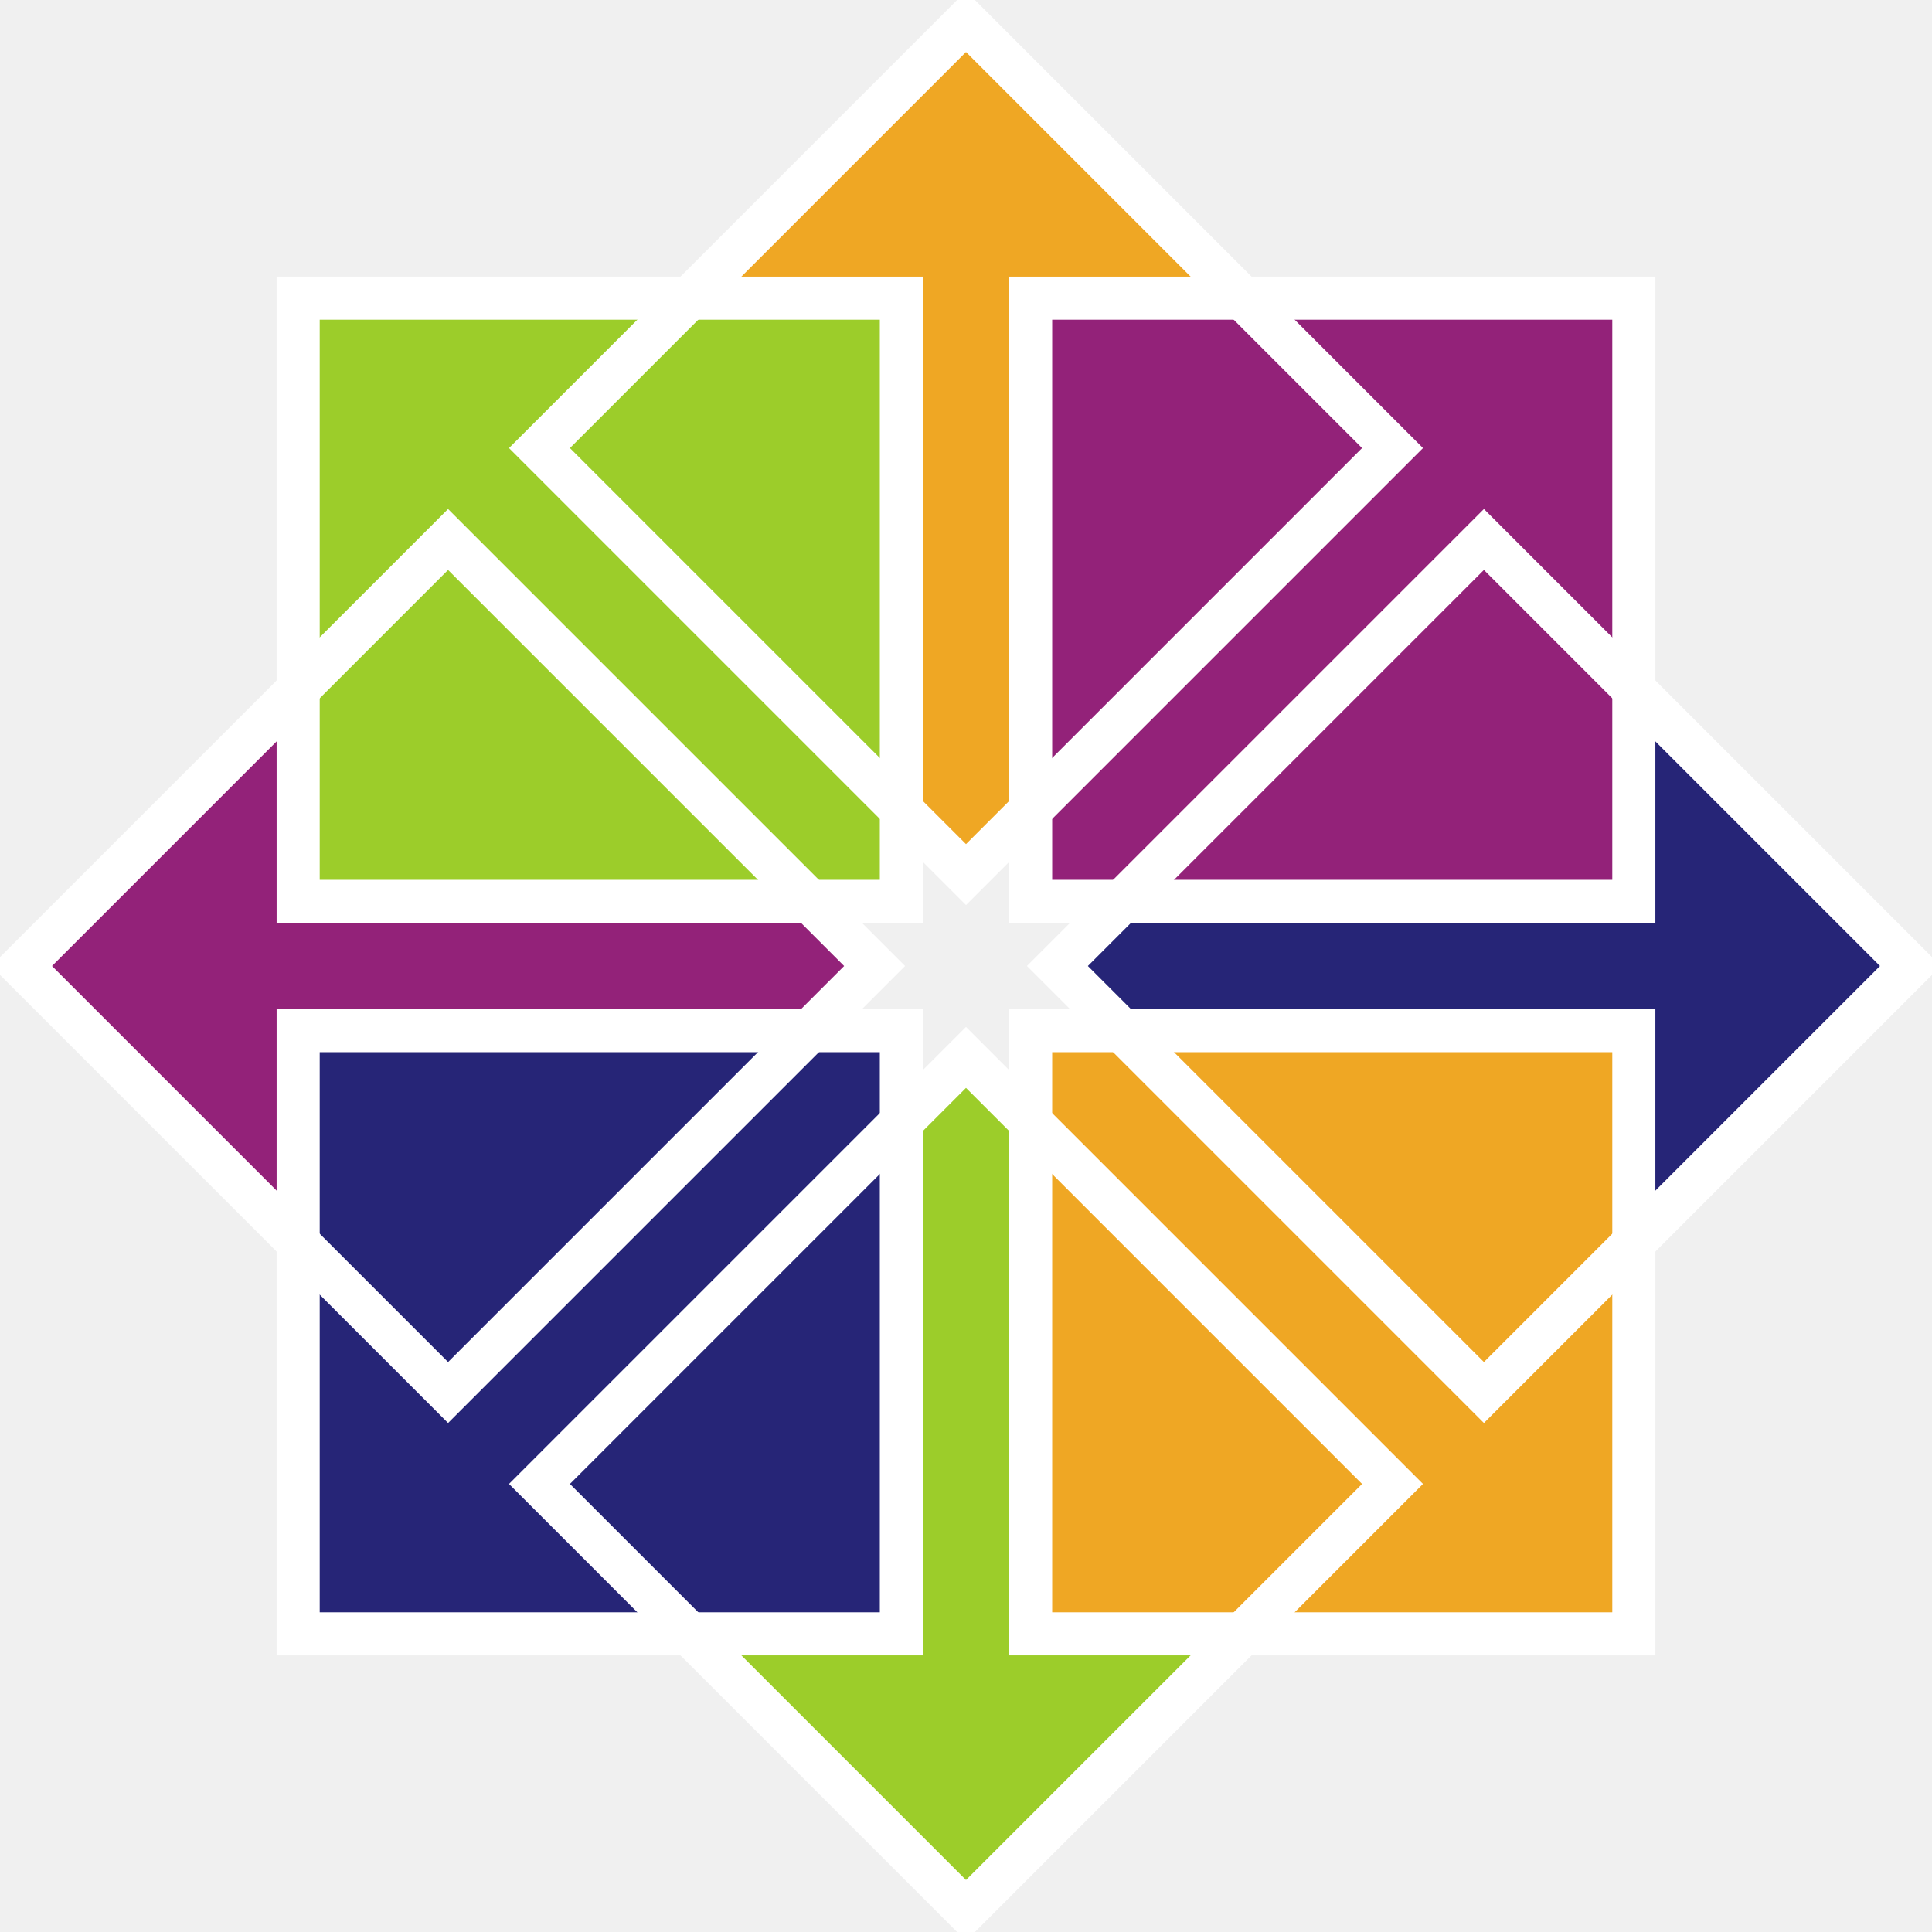
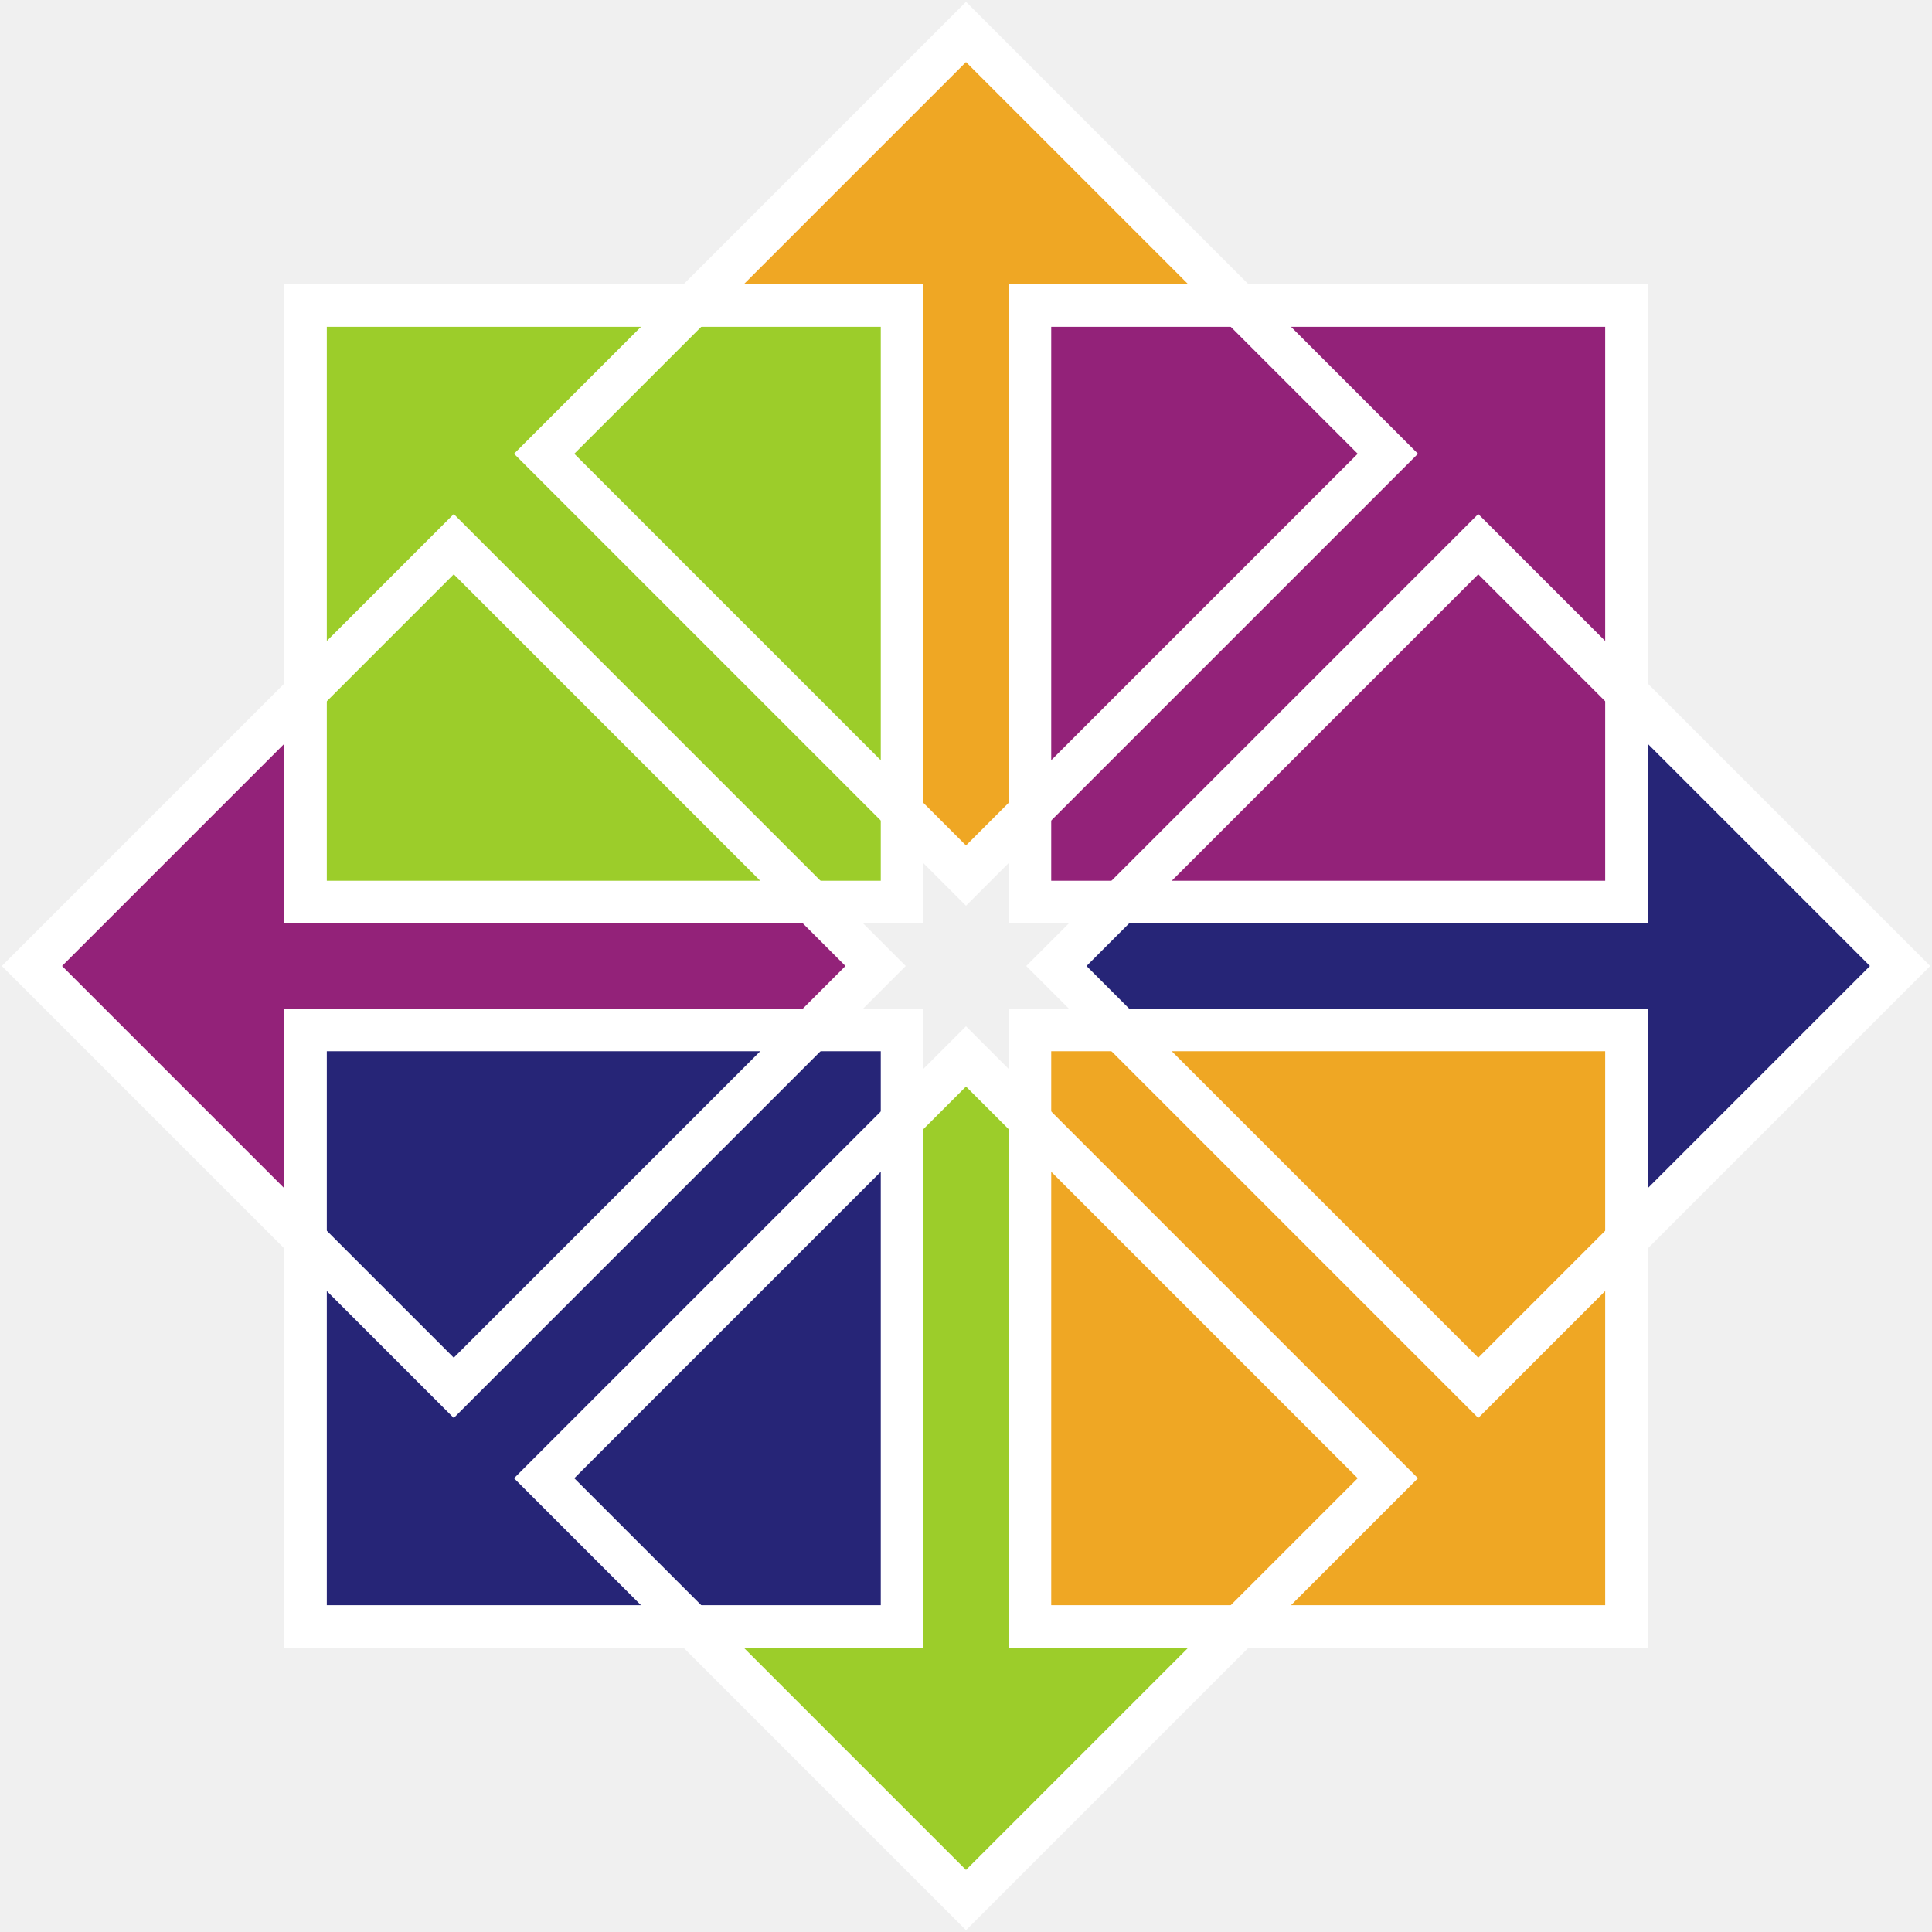
<svg xmlns="http://www.w3.org/2000/svg" width="637.795" height="637.795" id="svg3037" version="1.0">
  <defs id="defs3039">
    <clipPath clipPathUnits="userSpaceOnUse" id="clipPath4429">
      <g transform="matrix(0.9947658,0,0,1,1.786099,0)" id="g4431">
        <path style="fill:#efa724;fill-opacity:1;fill-rule:evenodd;stroke:none;stroke-width:30;stroke-linecap:round;stroke-linejoin:round;marker:none;marker-start:none;marker-mid:none;marker-end:none;stroke-miterlimit:4;stroke-dasharray:none;stroke-dashoffset:0;stroke-opacity:1;visibility:visible;display:inline;overflow:visible" d="M 322.541,2800.938 L 318.106,2806.667 L 313.671,2800.938 L 313.671,2757.795 L 294.732,2757.795 L 318.106,2732.258 L 341.238,2757.795 L 322.541,2757.795 L 322.541,2800.938 z" id="path4433" />
      </g>
    </clipPath>
    <clipPath clipPathUnits="userSpaceOnUse" id="clipPath10282">
      <rect y="2559.697" x="179.241" height="262.632" width="262.632" id="rect10284" style="fill:#8c8c8c;fill-opacity:0.955;stroke:#000000;stroke-width:1.758;stroke-linecap:round;stroke-linejoin:miter;stroke-miterlimit:4;stroke-dasharray:none;stroke-dashoffset:0;stroke-opacity:0.089" clip-path="none" />
    </clipPath>
  </defs>
-   <g id="layer1" transform="translate(141.1746,82.46481)">
-     <flowRoot xml:space="preserve" id="flowRoot4368" style="font-size:10px;font-style:normal;font-variant:normal;font-weight:200;font-stretch:normal;text-align:start;line-height:125%;writing-mode:lr-tb;text-anchor:start;fill:#000000;fill-opacity:1;stroke:none;stroke-width:1px;stroke-linecap:butt;stroke-linejoin:miter;stroke-opacity:1;font-family:Denmark;-inkscape-font-specification:Denmark Ultra-Light">
-       <flowRegion id="flowRegion4370">
-         <rect id="rect4372" width="240" height="62" x="232" y="-328.693" />
-       </flowRegion>
-       <flowPara id="flowPara4374" />
-     </flowRoot>
-     <flowRoot xml:space="preserve" id="flowRoot4519" style="font-size:10px;font-style:normal;font-variant:normal;font-weight:200;font-stretch:normal;text-align:start;line-height:125%;writing-mode:lr-tb;text-anchor:start;fill:#000000;fill-opacity:1;stroke:none;stroke-width:1px;stroke-linecap:butt;stroke-linejoin:miter;stroke-opacity:1;font-family:Denmark;-inkscape-font-specification:Denmark Ultra-Light" transform="translate(0,4)">
+   <g id="layer1" transform="translate(-161.3039,949.395)">
+     <rect style="opacity:1;fill:#ffffff;fill-opacity:0;stroke:none;stroke-width:2.48;stroke-linecap:round;stroke-linejoin:round;stroke-miterlimit:4;stroke-dasharray:none;stroke-dashoffset:0;stroke-opacity:1" id="CENTOSARTWORK" width="637.795" height="637.795" x="161.304" y="-949.395" />
+     <flowRoot xml:space="preserve" id="flowRoot4519" style="font-size:10px;font-style:normal;font-variant:normal;font-weight:200;font-stretch:normal;text-align:start;line-height:125%;writing-mode:lr-tb;text-anchor:start;fill:#000000;fill-opacity:1;stroke:none;stroke-width:1px;stroke-linecap:butt;stroke-linejoin:miter;stroke-opacity:1;font-family:Denmark;-inkscape-font-specification:Denmark Ultra-Light" transform="matrix(2,0,0,2,-161.3039,319.5997)">
      <flowRegion id="flowRegion4521">
        <rect id="rect4523" width="299.813" height="299.813" x="36.77" y="133.123" />
      </flowRegion>
      <flowPara id="flowPara4525" style="font-size:30px" />
    </flowRoot>
-     <g id="g6491" transform="matrix(2.010124,0,0,2.010124,-109.1319,-1590.454)" />
-     <g clip-path="url(#clipPath10282)" transform="matrix(1.018537,0,0,1.018537,-555.2734,-828.3986)" id="g3880" style="stroke:#ffffff;stroke-width:0.354;stroke-miterlimit:4;stroke-dasharray:none;stroke-opacity:1" />
-     <g transform="translate(-263.4239,-856.5738)" id="g10302">
+     <g id="g6491" transform="matrix(4.020247,0,0,4.020247,-379.5677,-2869.309)" />
+     <g clip-path="url(#clipPath10282)" transform="matrix(2.037073,0,0,2.037073,-1271.851,-1345.197)" id="g3880" style="stroke:#ffffff;stroke-width:0.354;stroke-miterlimit:4;stroke-dasharray:none;stroke-opacity:1" />
+     <g transform="matrix(2,0,0,2,-688.1517,-1401.548)" id="g10302">
      <g id="g10304" transform="matrix(1.066666,0,0,1,-26.9356,-4.1328125e-5)" />
      <g transform="matrix(1.072279,0,0,1,-28.85079,-4.1328125e-5)" id="g10308" clip-path="url(#clipPath4429)" />
    </g>
-     <g id="CENTOSARTWORK" transform="matrix(0.9,0,0,0.9,-25.79756,-757.0075)">
+     <g id="g9335" transform="matrix(0.8901098,0,0,0.8901098,278.9173,-1613.021)">
      <g transform="matrix(1.180868,0,0,1.180868,586.4208,-1141.372)" id="g13583">
        <g id="g13467" transform="translate(-556.8334,-494.556)">
          <g id="g13395" transform="matrix(0,-3.777077,3.777077,0,-6968.629,3636.305)">
            <g transform="translate(16.27951,-899.1672)" id="g13397">
              <g id="g13399" transform="matrix(1.066666,0,0,1,-26.9356,-4.1328125e-5)">
                <path id="path13401" d="M 323.367,2798.161 L 317.96,2803.962 L 312.554,2798.161 L 312.554,2757.335 L 294.541,2757.335 L 317.96,2732.437 L 340.985,2757.335 L 323.367,2757.335 L 323.367,2798.161 z" style="fill:#932279;fill-opacity:1;fill-rule:evenodd;stroke:none;stroke-width:30;stroke-linecap:round;stroke-linejoin:round;marker:none;marker-start:none;marker-mid:none;marker-end:none;stroke-miterlimit:4;stroke-dasharray:none;stroke-dashoffset:0;stroke-opacity:1;visibility:visible;display:inline;overflow:visible" />
              </g>
              <g transform="matrix(1.072279,0,0,1,-28.85079,-4.1328125e-5)" id="g13405" clip-path="url(#clipPath4429)" />
            </g>
          </g>
          <g transform="matrix(3.777077,0,0,3.777077,-988.7098,-4824.494)" id="g13407">
            <g id="g13409" transform="translate(16.27951,-899.1672)">
              <g transform="matrix(1.066666,0,0,1,-26.9356,-4.1328125e-5)" id="g13411">
                <path style="fill:#efa724;fill-opacity:1;fill-rule:evenodd;stroke:none;stroke-width:30;stroke-linecap:round;stroke-linejoin:round;marker:none;marker-start:none;marker-mid:none;marker-end:none;stroke-miterlimit:4;stroke-dasharray:none;stroke-dashoffset:0;stroke-opacity:1;visibility:visible;display:inline;overflow:visible" d="M 323.367,2798.161 L 317.96,2803.962 L 312.554,2798.161 L 312.554,2757.335 L 294.541,2757.335 L 317.96,2732.437 L 340.985,2757.335 L 323.367,2757.335 L 323.367,2798.161 z" id="path13413" />
              </g>
              <g clip-path="url(#clipPath4429)" id="g13417" transform="matrix(1.072279,0,0,1,-28.85079,-4.1328125e-5)" />
            </g>
          </g>
          <g id="g13419" transform="matrix(0,3.777077,-3.777077,0,10868.313,1216.913)">
            <g transform="matrix(1.066666,0,0,1,-26.9356,-4.1328125e-5)" id="g13421">
              <path style="fill:#262577;fill-opacity:1;fill-rule:evenodd;stroke:none;stroke-width:30;stroke-linecap:round;stroke-linejoin:round;marker:none;marker-start:none;marker-mid:none;marker-end:none;stroke-miterlimit:4;stroke-dasharray:none;stroke-dashoffset:0;stroke-opacity:1;visibility:visible;display:inline;overflow:visible" d="M 323.367,2798.161 L 317.96,2803.962 L 312.554,2798.161 L 312.554,2757.335 L 294.541,2757.335 L 317.96,2732.437 L 340.985,2757.335 L 323.367,2757.335 L 323.367,2798.161 z" id="path13423" />
            </g>
            <g clip-path="url(#clipPath4429)" id="g13427" transform="matrix(1.072279,0,0,1,-28.85079,-4.1328125e-5)" />
          </g>
          <g transform="matrix(-3.777077,0,0,-3.777077,1492.17,9616.223)" id="g13429">
            <g id="g13431" transform="translate(16.27951,-899.1672)">
              <g transform="matrix(1.066666,0,0,1,-26.9356,-4.1328125e-5)" id="g13433">
                <path style="fill:#9ccd2a;fill-opacity:1;fill-rule:evenodd;stroke:none;stroke-width:30;stroke-linecap:round;stroke-linejoin:round;marker:none;marker-start:none;marker-mid:none;marker-end:none;stroke-miterlimit:4;stroke-dasharray:none;stroke-dashoffset:0;stroke-opacity:1;visibility:visible;display:inline;overflow:visible" d="M 323.367,2798.161 L 317.96,2803.962 L 312.554,2798.161 L 312.554,2757.335 L 294.541,2757.335 L 317.96,2732.437 L 340.985,2757.335 L 323.367,2757.335 L 323.367,2798.161 z" id="path13435" />
              </g>
              <g clip-path="url(#clipPath4429)" id="g13439" transform="matrix(1.072279,0,0,1,-28.85079,-4.1328125e-5)" />
            </g>
          </g>
          <g transform="matrix(3.777077,0,0,3.777077,-2493.849,-6445.18)" id="g13441">
            <rect style="fill:#9ccd2a;fill-opacity:1;stroke:#ffffff;stroke-width:3.543;stroke-linecap:butt;stroke-linejoin:miter;stroke-miterlimit:4;stroke-dasharray:none;stroke-dashoffset:0;stroke-opacity:1" id="rect13443" width="49.606" height="49.606" x="671.984" y="2285.789" />
            <rect y="2285.789" x="732.221" height="49.606" width="49.606" id="rect13445" style="fill:#932279;fill-opacity:1;stroke:#ffffff;stroke-width:3.543;stroke-linecap:butt;stroke-linejoin:miter;stroke-miterlimit:4;stroke-dasharray:none;stroke-dashoffset:0;stroke-opacity:1" />
            <rect style="fill:#efa724;fill-opacity:1;stroke:#ffffff;stroke-width:3.543;stroke-linecap:butt;stroke-linejoin:miter;stroke-miterlimit:4;stroke-dasharray:none;stroke-dashoffset:0;stroke-opacity:1" id="rect13447" width="49.606" height="49.606" x="732.221" y="2346.026" />
            <rect y="2346.026" x="671.984" height="49.606" width="49.606" id="rect13449" style="fill:#262577;fill-opacity:1;stroke:#ffffff;stroke-width:3.543;stroke-linecap:butt;stroke-linejoin:miter;stroke-miterlimit:4;stroke-dasharray:none;stroke-dashoffset:0;stroke-opacity:1" />
          </g>
          <rect y="1664.69" x="-1723.575" height="187.367" width="187.367" id="rect13459" style="fill:none;fill-opacity:1;stroke:#ffffff;stroke-width:13.383;stroke-linecap:butt;stroke-linejoin:miter;stroke-miterlimit:4;stroke-dasharray:none;stroke-dashoffset:0;stroke-opacity:1" transform="matrix(0.7071068,-0.7071068,0.7071068,0.7071068,0,0)" />
          <rect style="fill:none;fill-opacity:1;stroke:#ffffff;stroke-width:13.383;stroke-linecap:butt;stroke-linejoin:miter;stroke-miterlimit:4;stroke-dasharray:none;stroke-dashoffset:0;stroke-opacity:1" id="rect13461" width="187.367" height="187.367" x="-1496.057" y="1664.69" transform="matrix(0.7071068,-0.7071068,0.7071068,0.7071068,0,0)" />
          <rect y="1892.207" x="-1496.057" height="187.367" width="187.367" id="rect13463" style="fill:none;fill-opacity:1;stroke:#ffffff;stroke-width:13.383;stroke-linecap:butt;stroke-linejoin:miter;stroke-miterlimit:4;stroke-dasharray:none;stroke-dashoffset:0;stroke-opacity:1" transform="matrix(0.7071068,-0.7071068,0.7071068,0.7071068,0,0)" />
          <rect style="fill:none;fill-opacity:1;stroke:#ffffff;stroke-width:13.383;stroke-linecap:butt;stroke-linejoin:miter;stroke-miterlimit:4;stroke-dasharray:none;stroke-dashoffset:0;stroke-opacity:1" id="rect13465" width="187.367" height="187.367" x="-1723.575" y="1892.207" transform="matrix(0.7071068,-0.7071068,0.7071068,0.7071068,0,0)" />
        </g>
      </g>
    </g>
  </g>
</svg>
